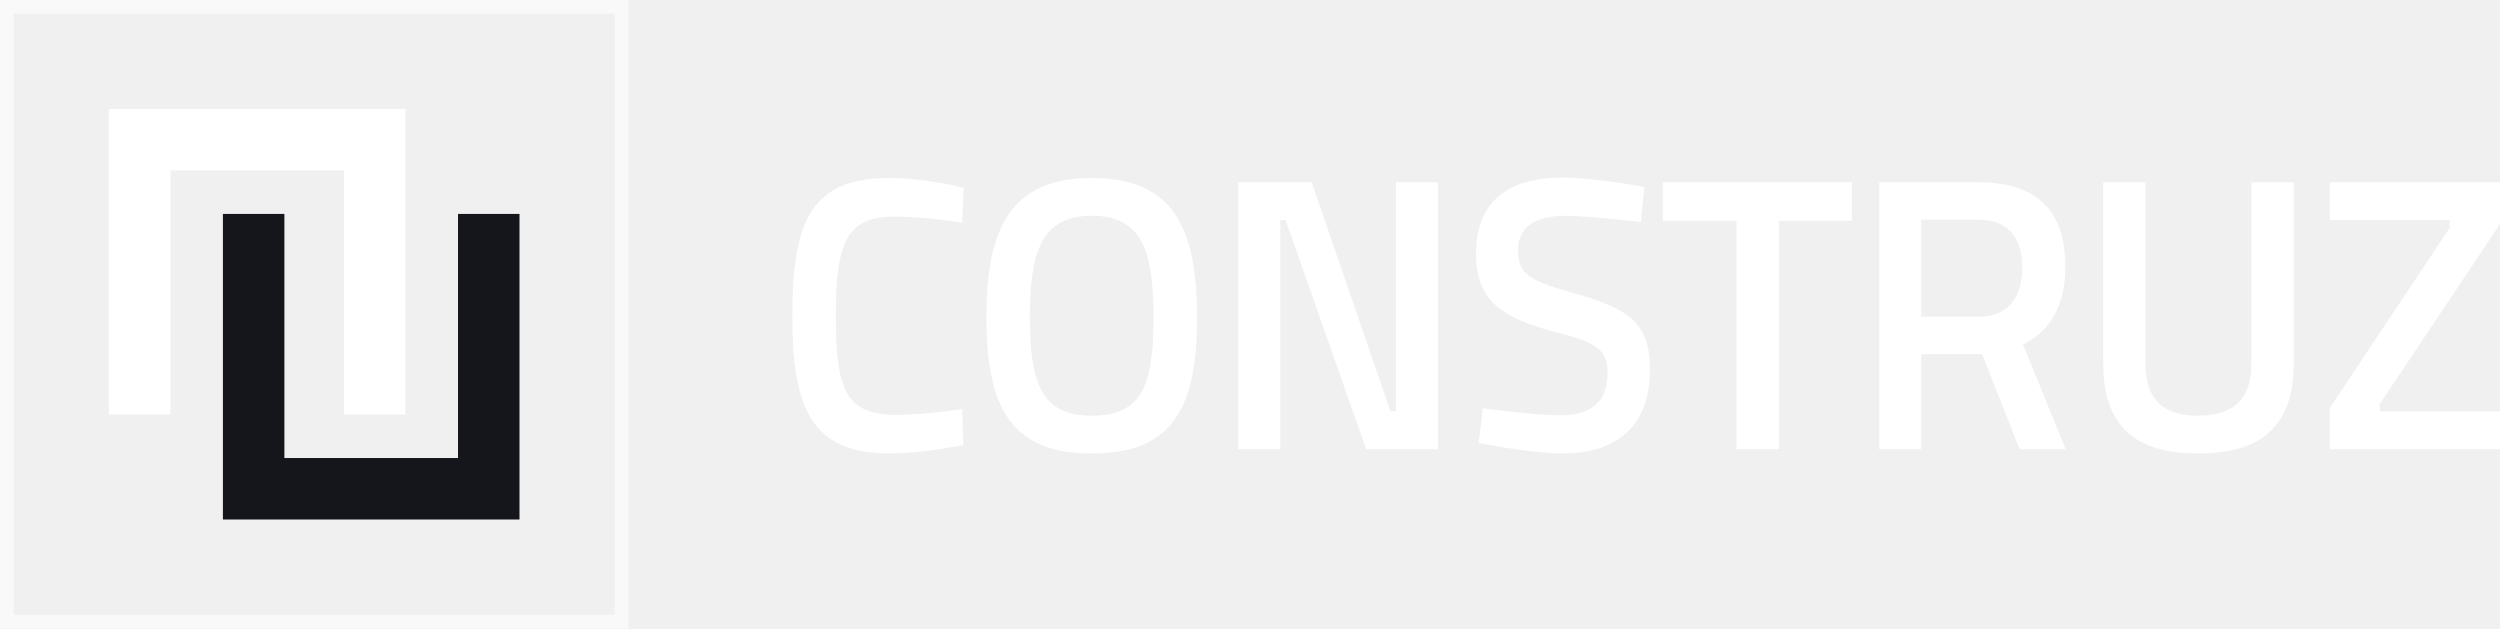
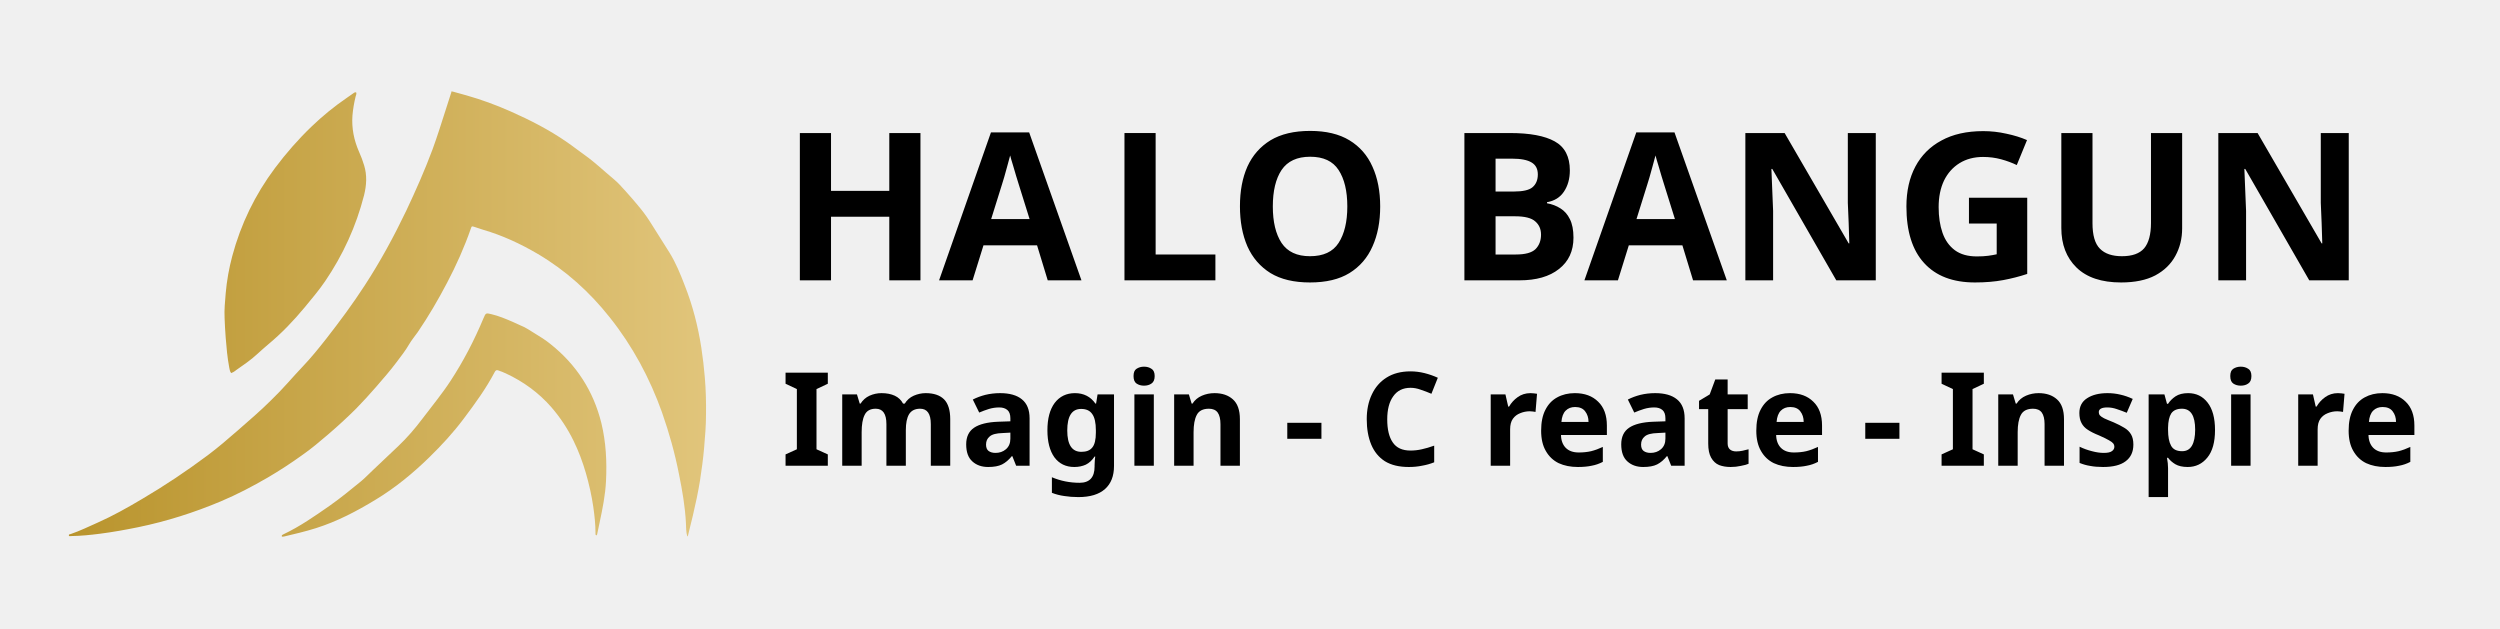
- <svg xmlns="http://www.w3.org/2000/svg" width="183" height="46" viewBox="0 0 183 46" fill="none">
-   <rect opacity="0.6" x="0.5" y="0.5" width="45" height="45" stroke="white" />
-   <path d="M10.221 30.34V10.222H27.432V30.34" stroke="white" stroke-width="4.5" />
-   <path d="M35.777 15.659V35.778H18.567V15.659" stroke="#15161C" stroke-width="4.5" />
-   <path d="M70.428 29.941L70.512 32.565C69.211 32.85 66.885 33.192 65.114 33.192C59.329 33.192 58 29.798 58 23.125C58 16.08 59.439 13.028 65.114 13.028C67.079 13.028 69.349 13.456 70.539 13.742L70.428 16.308C69.183 16.08 66.885 15.852 65.529 15.852C62.041 15.852 61.183 17.592 61.183 23.125C61.183 28.486 61.875 30.369 65.612 30.369C67.024 30.369 69.238 30.141 70.428 29.941Z" fill="white" />
-   <path d="M79.927 30.426C83.608 30.426 84.439 28.173 84.439 23.21C84.439 18.362 83.58 15.795 79.927 15.795C76.273 15.795 75.387 18.362 75.387 23.21C75.387 28.087 76.245 30.426 79.927 30.426ZM79.927 33.192C73.975 33.192 72.204 29.798 72.204 23.21C72.204 16.679 74.003 13.028 79.927 13.028C85.85 13.028 87.622 16.651 87.622 23.21C87.622 29.855 85.85 33.192 79.927 33.192Z" fill="white" />
-   <path d="M90.646 32.879V13.342H96.016L101.773 30.084H102.189V13.342H105.261V32.879H100.002L94.106 16.109H93.718V32.879H90.646Z" fill="white" />
-   <path d="M120.362 13.684L120.113 16.251C120.113 16.251 116.238 15.795 114.632 15.795C112.307 15.795 111.117 16.651 111.117 18.333C111.117 20.159 112.113 20.586 115.352 21.499C119.338 22.64 120.777 23.724 120.777 27.061C120.777 31.338 118.175 33.192 114.439 33.192C111.975 33.192 108.238 32.422 108.238 32.422L108.543 29.884C108.543 29.884 112.279 30.397 114.245 30.397C116.598 30.397 117.677 29.314 117.677 27.26C117.677 25.606 116.819 25.035 113.913 24.323C109.816 23.239 108.044 21.955 108.044 18.561C108.044 14.626 110.563 13 114.355 13C116.764 13 120.362 13.684 120.362 13.684Z" fill="white" />
-   <path d="M121.718 16.166V13.342H135.558V16.166H130.216V32.879H127.115V16.166H121.718Z" fill="white" />
-   <path d="M145.09 25.92H140.634V32.879H137.561V13.342H144.758C148.938 13.342 151.18 15.225 151.18 19.56C151.18 22.326 150.1 24.237 148.08 25.207L151.207 32.879H147.83L145.09 25.92ZM148.024 19.588C148.024 17.364 146.972 16.08 144.758 16.08H140.634V23.182H144.813C147.138 23.182 148.024 21.613 148.024 19.588Z" fill="white" />
-   <path d="M157.053 26.633C157.053 29.285 158.381 30.426 160.9 30.426C163.447 30.426 164.803 29.256 164.803 26.633V13.342H167.903V26.576C167.903 31.282 165.44 33.192 160.9 33.192C156.388 33.192 153.952 31.282 153.952 26.576V13.342H157.053V26.633Z" fill="white" />
-   <path d="M170.544 16.109V13.342H183V16.394L174.198 29.57V30.112H183V32.879H170.544V29.855L179.318 16.679V16.109H170.544Z" fill="white" />
+ <svg xmlns="http://www.w3.org/2000/svg" id="Layer_1" width="183" height="46" viewBox="0 0 183 46">
+   <defs>
+     <linearGradient id="linear-gradient" x1="5.05" y1="23" x2="51.69" y2="23" gradientUnits="userSpaceOnUse">
+       <stop offset="0" stop-color="#b9942d" />
+       <stop offset="1" stop-color="#e1c57b" />
+     </linearGradient>
+   </defs>
+   <path d="M33.13,6.7c.34.09.67.19,1.01.28,1.09.31,2.16.7,3.2,1.16,1.45.64,2.86,1.36,4.17,2.27.44.3.86.64,1.29.94.75.53,1.4,1.16,2.1,1.74.33.27.61.59.9.91.38.42.74.84,1.09,1.27.3.37.58.77.83,1.18.42.68.86,1.35,1.28,2.03.47.76.81,1.59,1.13,2.43.58,1.47.97,3,1.21,4.56.11.71.19,1.42.25,2.13.08.91.1,1.82.09,2.73,0,.83-.07,1.65-.14,2.47-.07.8-.18,1.59-.3,2.38-.14.86-.32,1.7-.52,2.55-.11.46-.22.92-.34,1.39-.01.06-.02.12-.07.15-.09-.32-.09-.66-.1-.98-.06-1.21-.27-2.4-.51-3.59-.3-1.53-.72-3.03-1.24-4.51-.9-2.52-2.15-4.85-3.82-6.95-1.48-1.87-3.22-3.44-5.27-4.65-1.26-.74-2.59-1.36-4-1.77-.22-.07-.44-.15-.67-.22-.17-.05-.17-.05-.23.12-.48,1.38-1.07,2.7-1.75,3.99-.65,1.24-1.35,2.44-2.14,3.6-.21.3-.45.58-.63.89-.27.47-.6.88-.92,1.31-.47.63-.99,1.22-1.5,1.81-.47.54-.95,1.07-1.45,1.58-.66.66-1.35,1.29-2.06,1.9-.61.52-1.22,1.04-1.88,1.5-.82.59-1.66,1.14-2.53,1.65-1.12.65-2.26,1.25-3.45,1.75-1.95.82-3.96,1.46-6.04,1.89-.93.19-1.87.36-2.81.48-.7.09-1.39.16-2.1.17-.06,0-.16.04-.17-.05-.01-.09.08-.08.14-.1.67-.23,1.31-.54,1.96-.83,1.13-.5,2.21-1.11,3.27-1.74,1.65-.97,3.25-2.04,4.79-3.19.76-.57,1.47-1.18,2.18-1.8.83-.73,1.67-1.44,2.45-2.22.43-.42.85-.85,1.25-1.3.35-.39.7-.78,1.07-1.17.61-.64,1.17-1.33,1.72-2.03.99-1.27,1.95-2.56,2.83-3.92,1.14-1.75,2.13-3.57,3.03-5.45.7-1.48,1.36-2.97,1.93-4.5.37-1,.68-2.03,1.01-3.04.11-.34.22-.68.33-1.03.02-.06.05-.11.03-.17.03,0,.07,0,.1,0ZM17.22,27.14c.29-.2.57-.41.86-.61.55-.39,1.02-.88,1.54-1.31.99-.82,1.87-1.74,2.69-2.73.51-.62,1.03-1.23,1.48-1.89,1.32-1.94,2.28-4.04,2.86-6.31.18-.73.23-1.46,0-2.2-.1-.33-.22-.65-.36-.96-.38-.86-.56-1.75-.49-2.68.04-.47.12-.93.23-1.38.02-.1.09-.2.04-.31-.11-.02-.18.05-.25.1-.15.1-.29.2-.43.3-.92.63-1.78,1.33-2.58,2.1-.98.94-1.87,1.96-2.68,3.04-1.46,1.95-2.5,4.1-3.13,6.45-.24.9-.4,1.81-.48,2.73-.05.6-.11,1.2-.08,1.8.02.47.04.95.08,1.43.06.73.12,1.46.26,2.19.03.14.04.28.14.41.12-.04.21-.1.31-.17ZM20.76,39.28c.79-.19,1.59-.37,2.37-.62,1.55-.49,2.98-1.24,4.36-2.08,1.44-.87,2.73-1.93,3.93-3.1.91-.89,1.77-1.82,2.53-2.84.82-1.09,1.63-2.2,2.27-3.42.06-.11.13-.15.24-.11.19.06.38.14.56.22,1.29.6,2.42,1.42,3.35,2.49.64.74,1.18,1.56,1.61,2.44.38.77.67,1.56.91,2.38.23.81.42,1.63.54,2.47.09.63.16,1.26.16,1.89,0,.07-.02.15.06.19.04-.01.05-.05.06-.08.06-.3.13-.6.19-.9.21-.99.41-1.98.46-2.99.07-1.43,0-2.85-.34-4.25-.58-2.35-1.83-4.28-3.73-5.79-.37-.3-.77-.55-1.17-.79-.33-.2-.65-.43-1.02-.57-.19-.08-.38-.18-.57-.26-.51-.22-1.01-.43-1.55-.56-.42-.1-.42-.1-.59.3-.67,1.6-1.46,3.13-2.41,4.58-.64.98-1.39,1.88-2.09,2.81-.52.69-1.09,1.35-1.72,1.95-.63.6-1.26,1.19-1.89,1.79-.28.26-.54.54-.84.79-.76.62-1.51,1.24-2.31,1.8-1.09.76-2.18,1.52-3.38,2.09-.06.03-.13.05-.13.14.05.06.11.03.16.02Z" style="fill: url(#linear-gradient);" />
+   <g>
+     <text transform="translate(57.19 34.09)" style="font-family: Montserrat-Bold, Montserrat; font-size: 9.54px; font-variation-settings: 'wght' 700; font-weight: 700;">
+       <tspan x="0" y="0">Im</tspan>
+       <tspan x="13.13" y="0" style="letter-spacing: 0em;">a</tspan>
+       <tspan x="19.06" y="0" style="letter-spacing: 0em;">gin - C</tspan>
+       <tspan x="51.18" y="0" style="letter-spacing: 0em;">r</tspan>
+       <tspan x="55.2" y="0" style="letter-spacing: -.01em;">e</tspan>
+       <tspan x="61.08" y="0">a</tspan>
+       <tspan x="66.96" y="0" style="letter-spacing: -.02em;">t</tspan>
+       <tspan x="70.95" y="0">e - Inspi</tspan>
+       <tspan x="110.29" y="0" style="letter-spacing: 0em;">r</tspan>
+       <tspan x="114.31" y="0">e</tspan>
+     </text>
+     <text transform="translate(57.19 20.52)" style="font-family: Montserrat-Bold, Montserrat; font-size: 15.1px; font-variation-settings: 'wght' 700; font-weight: 700;">
+       <tspan x="0" y="0">HA</tspan>
+       <tspan x="23.76" y="0" style="letter-spacing: -.01em;">L</tspan>
+       <tspan x="32.7" y="0">O BANGUN</tspan>
+     </text>
+   </g>
</svg>
